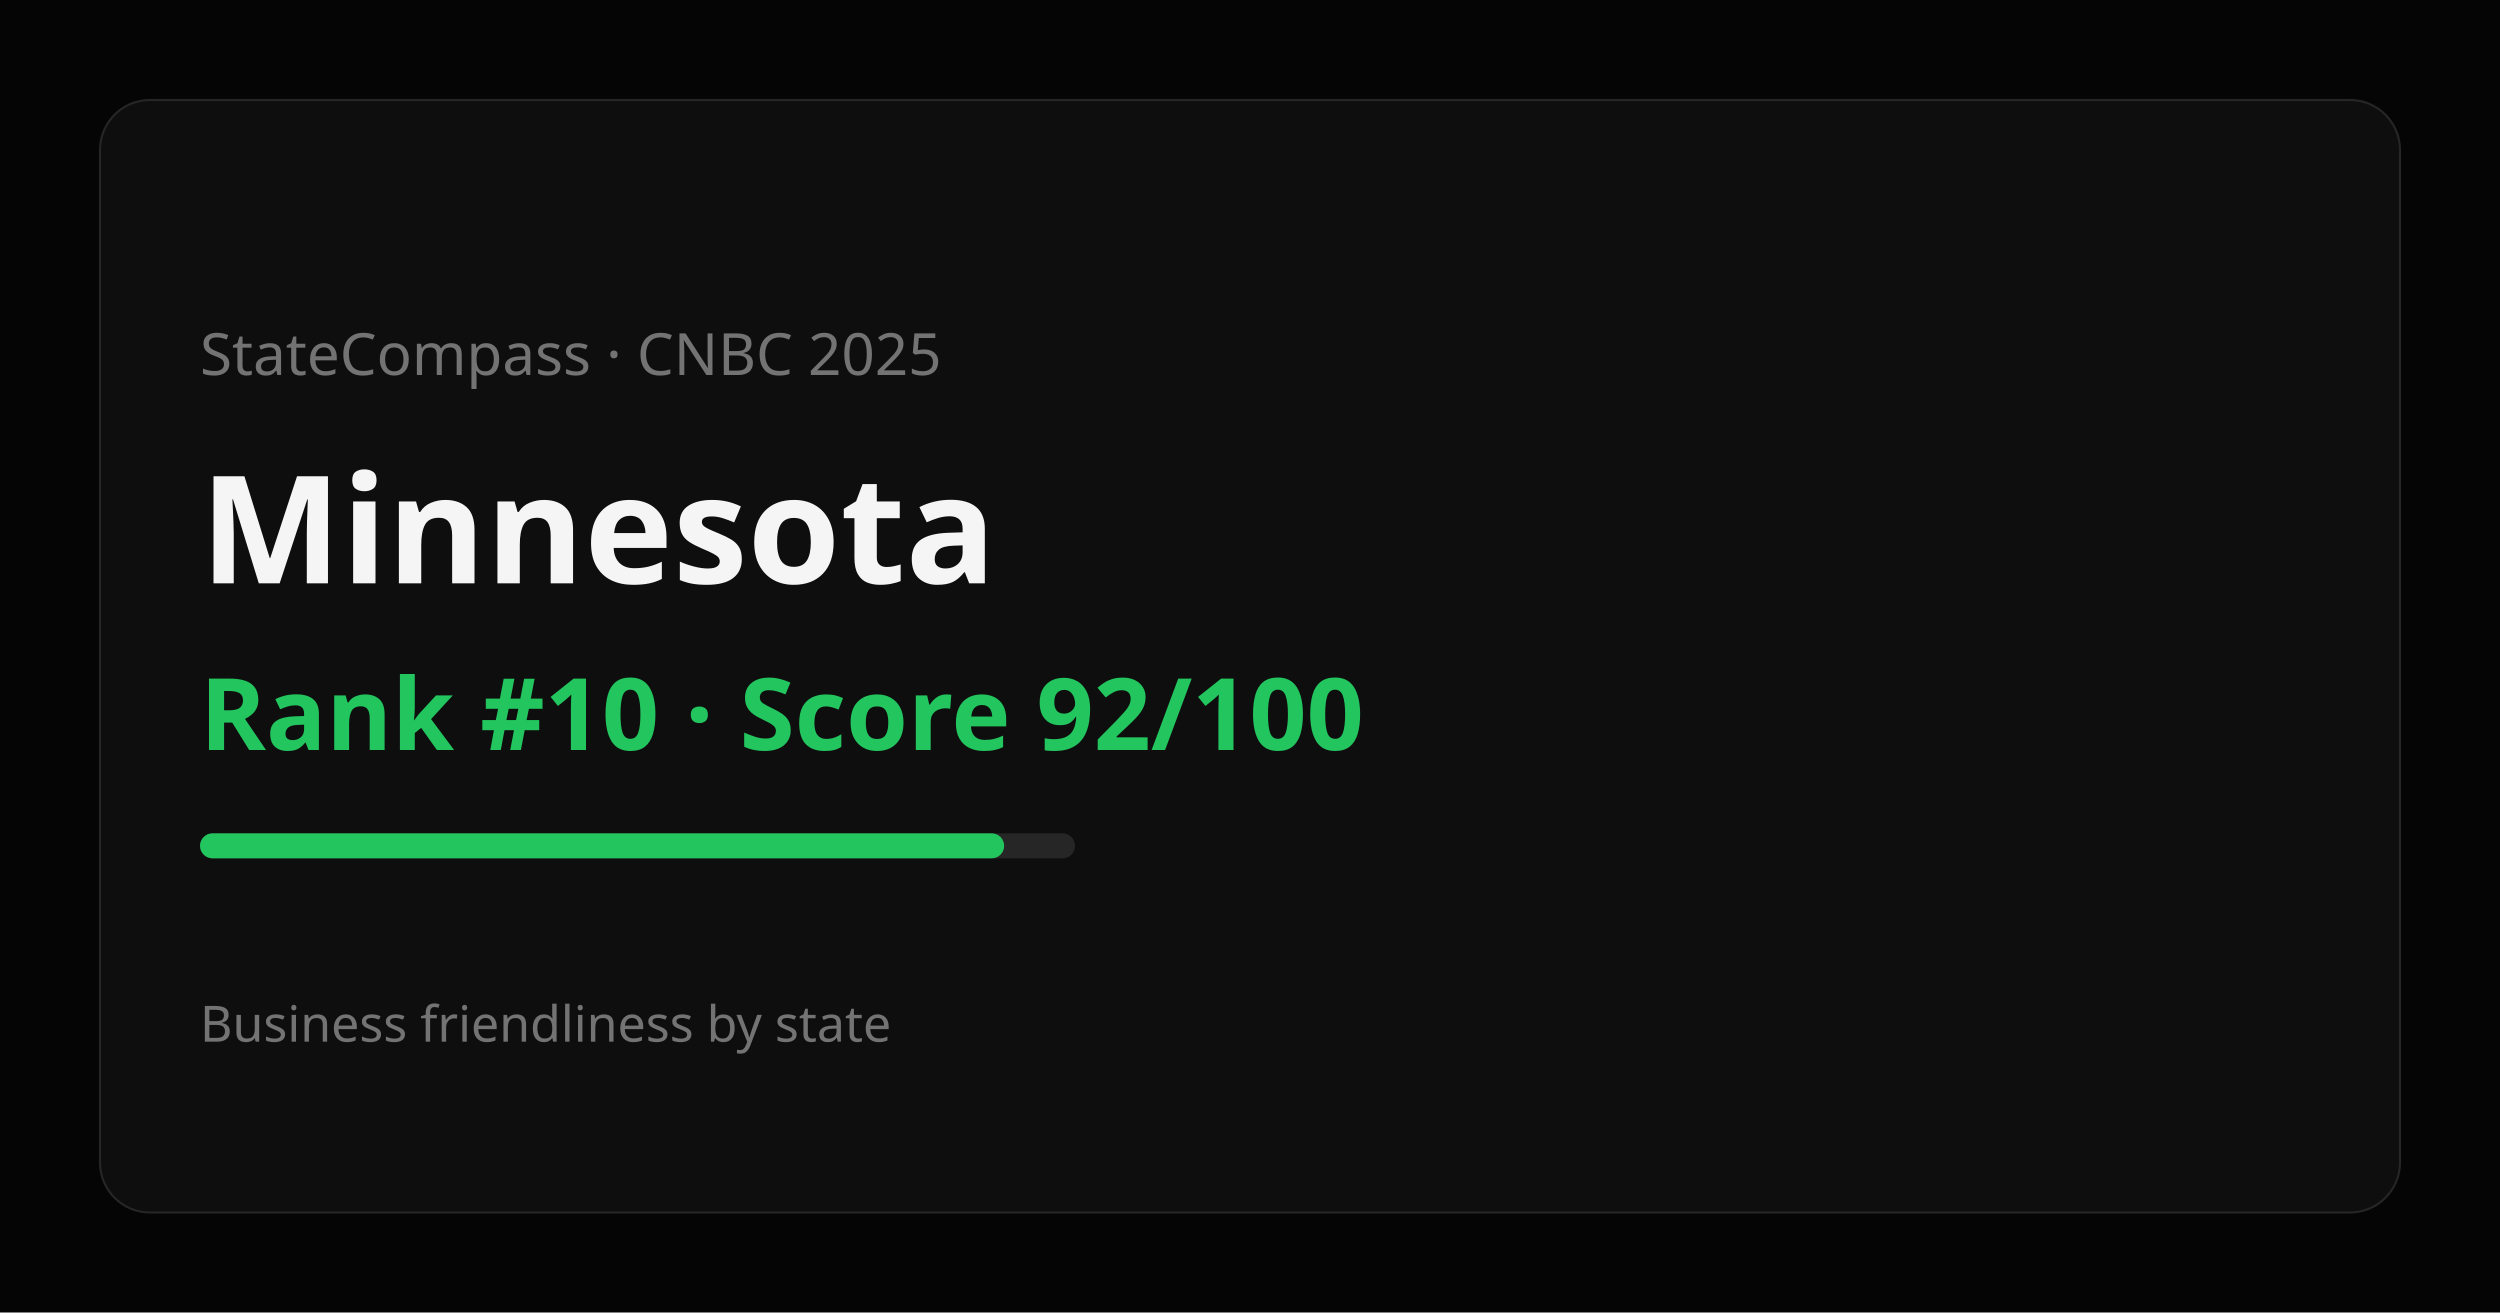
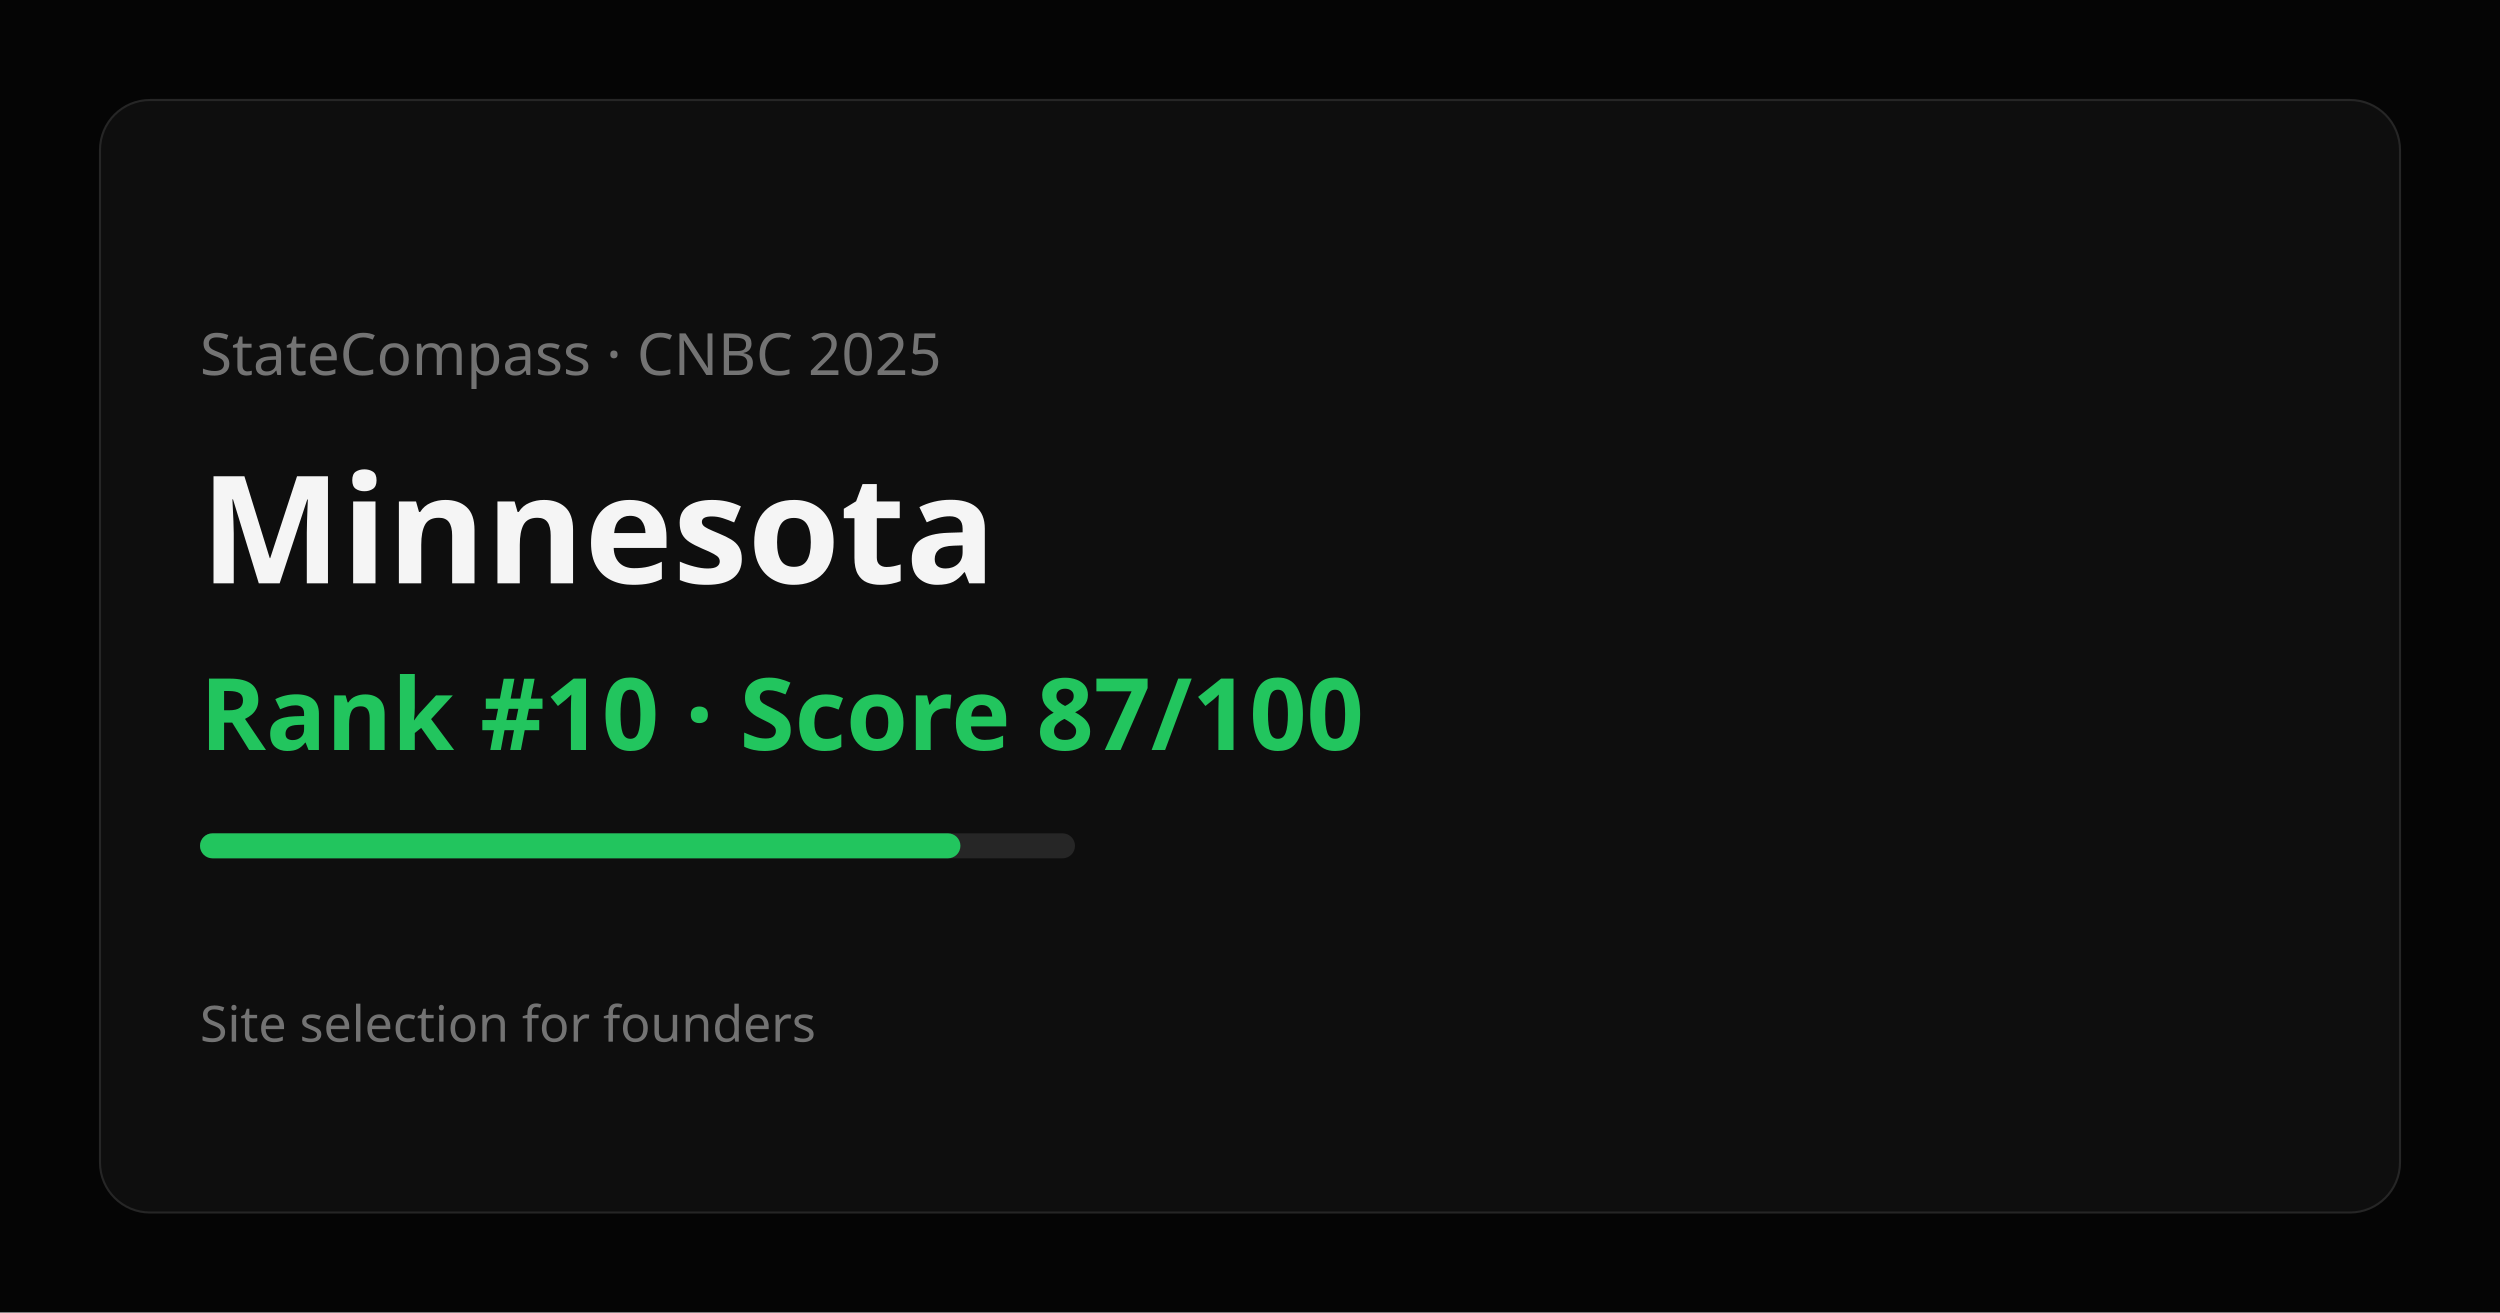
<svg xmlns="http://www.w3.org/2000/svg" width="1200" height="630" viewBox="0 0 1200 630">
  <rect width="1200" height="630" fill="#050505" />
  <rect x="48" y="48" width="1104" height="534" rx="24" fill="#0e0e0e" stroke="#262626" />
  <text x="96" y="180" fill="#737373" font-family="system-ui,sans-serif" font-size="28">StateCompass · CNBC 2025</text>
  <text x="96" y="280" fill="#f5f5f5" font-family="system-ui,sans-serif" font-size="72" font-weight="700">Minnesota</text>
-   <text x="96" y="360" fill="#22c55e" font-family="system-ui,sans-serif" font-size="48" font-weight="600">Rank #10 · Score 92/100</text>
+   <text x="96" y="360" fill="#22c55e" font-family="system-ui,sans-serif" font-size="48" font-weight="600">Rank #10 · Score 87/100</text>
  <rect x="96" y="400" width="420" height="12" rx="6" fill="#262626" />
-   <rect x="96" y="400" width="386" height="12" rx="6" fill="#22c55e" />
-   <text x="96" y="500" fill="#737373" font-family="system-ui,sans-serif" font-size="24">Business friendliness by state</text>
+   <rect x="96" y="400" width="365" height="12" rx="6" fill="#22c55e" />
+   <text x="96" y="500" fill="#737373" font-family="system-ui,sans-serif" font-size="24">Site selection for founders</text>
</svg>
